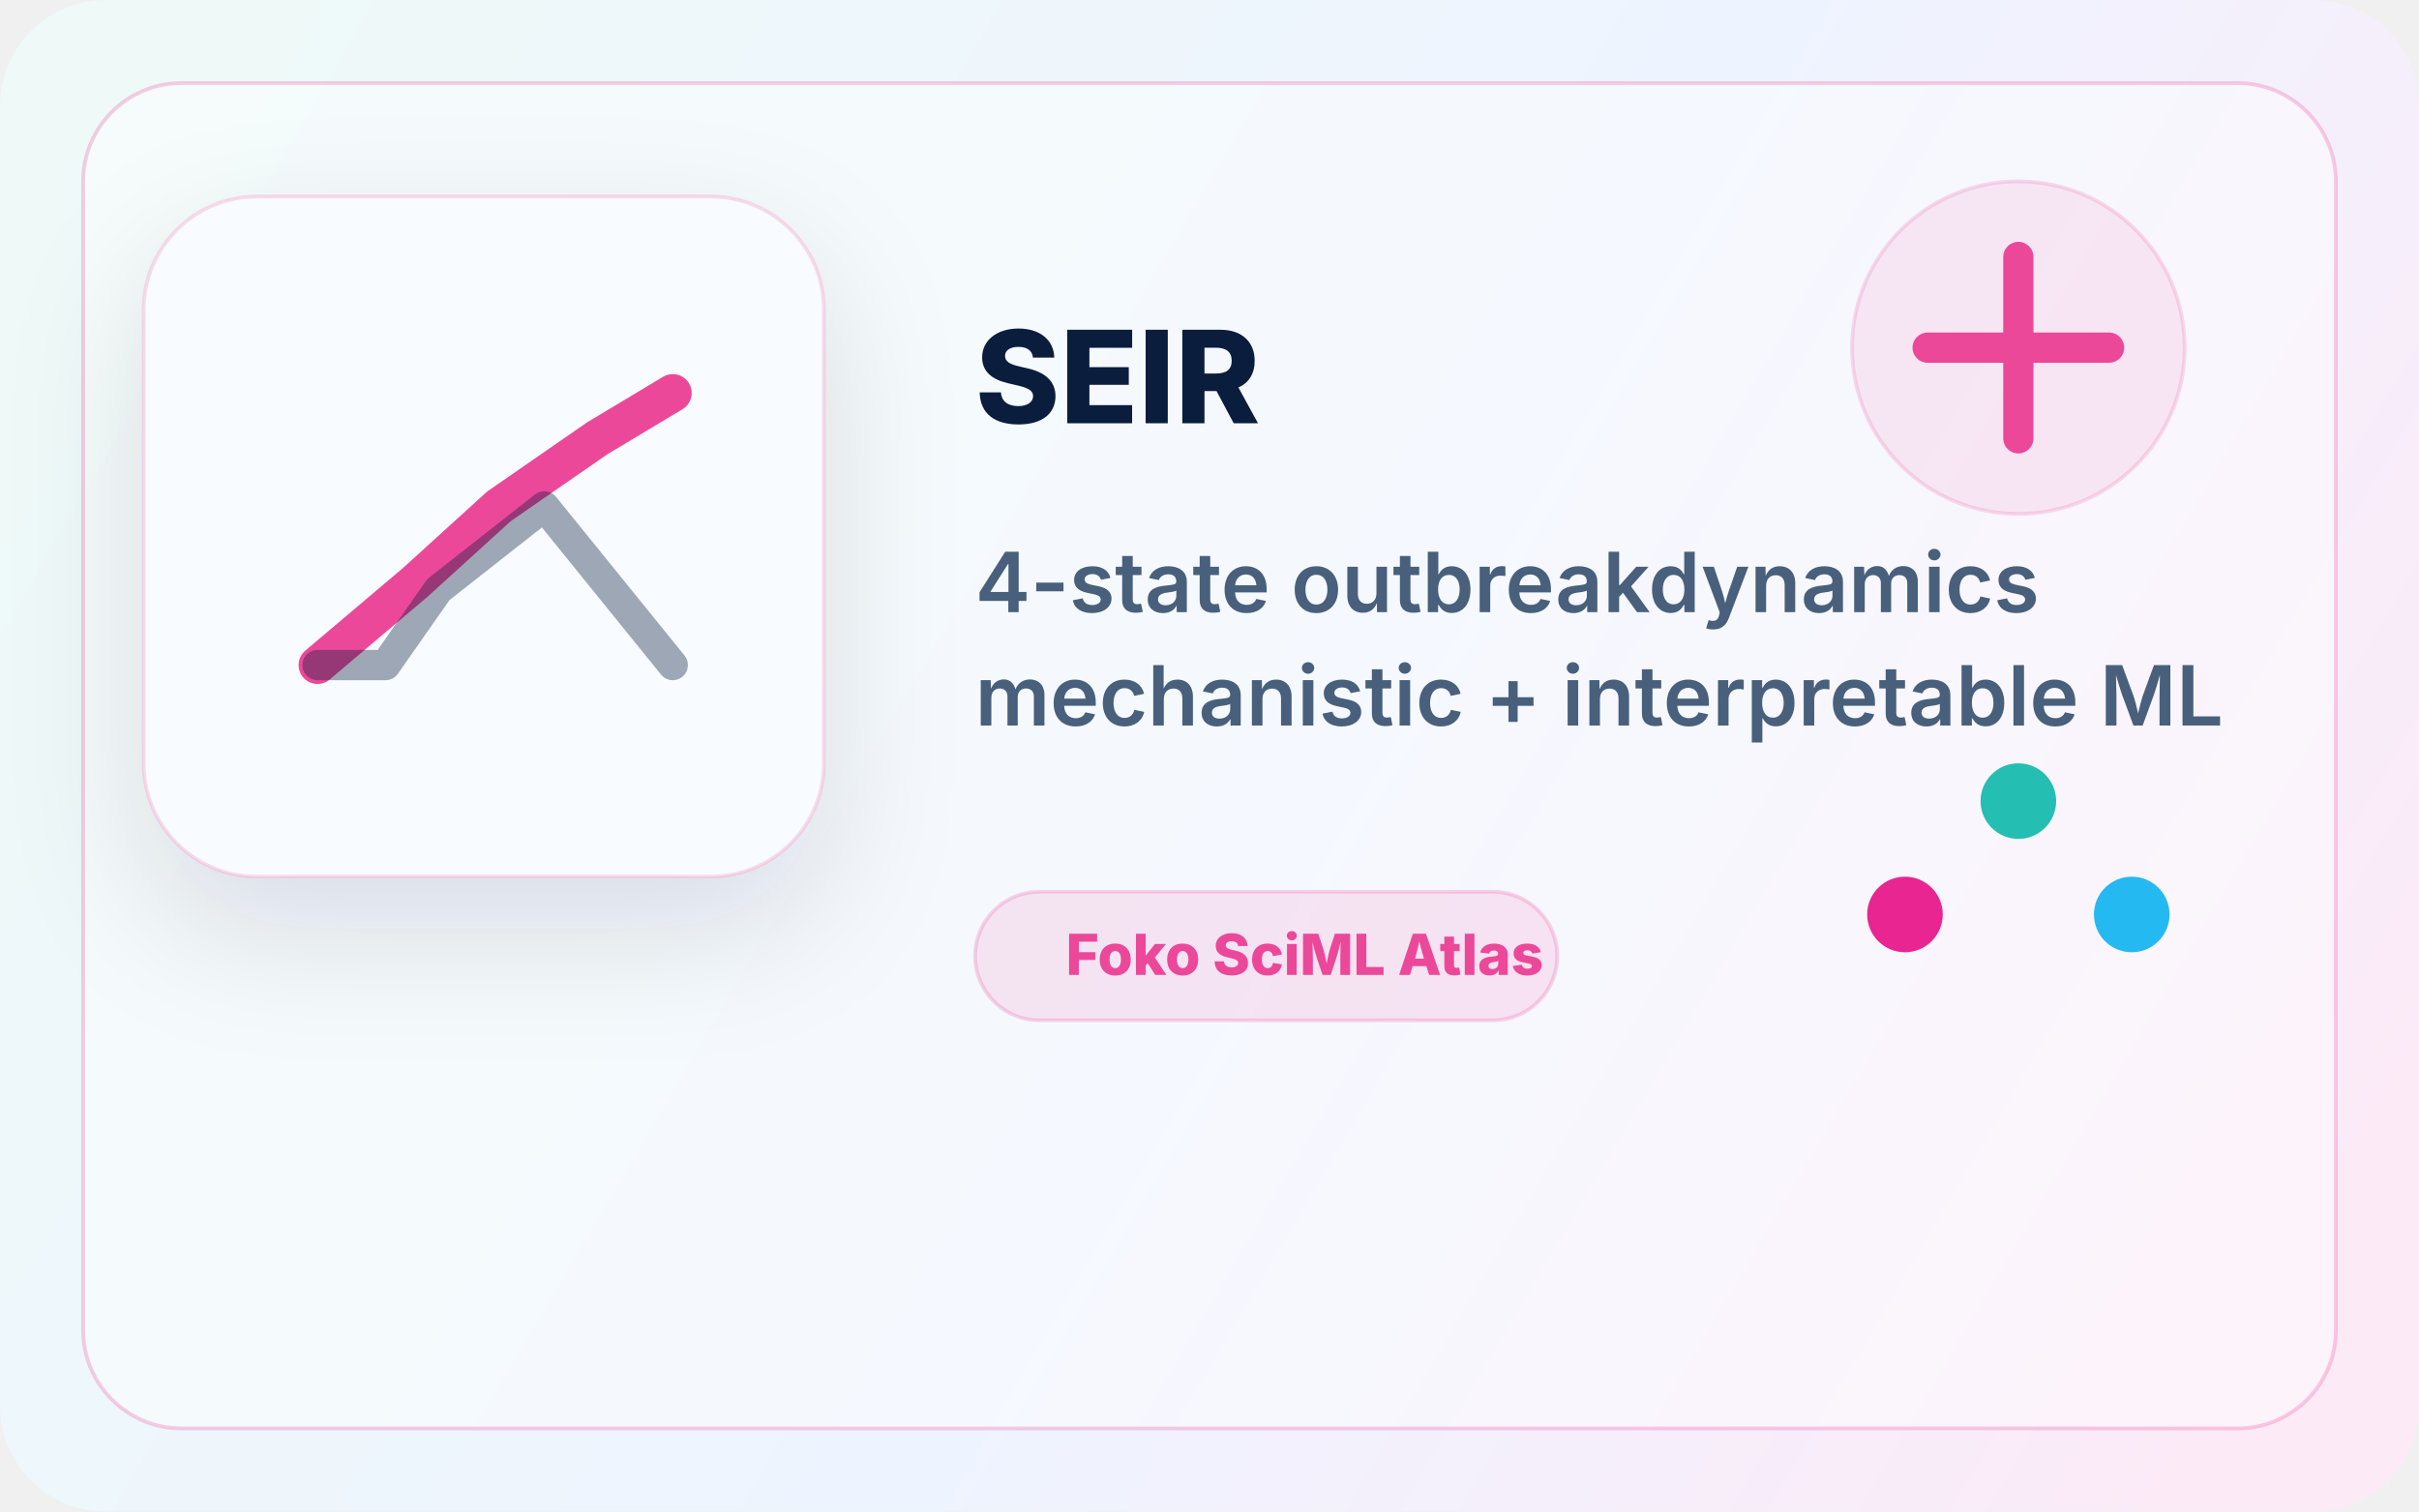
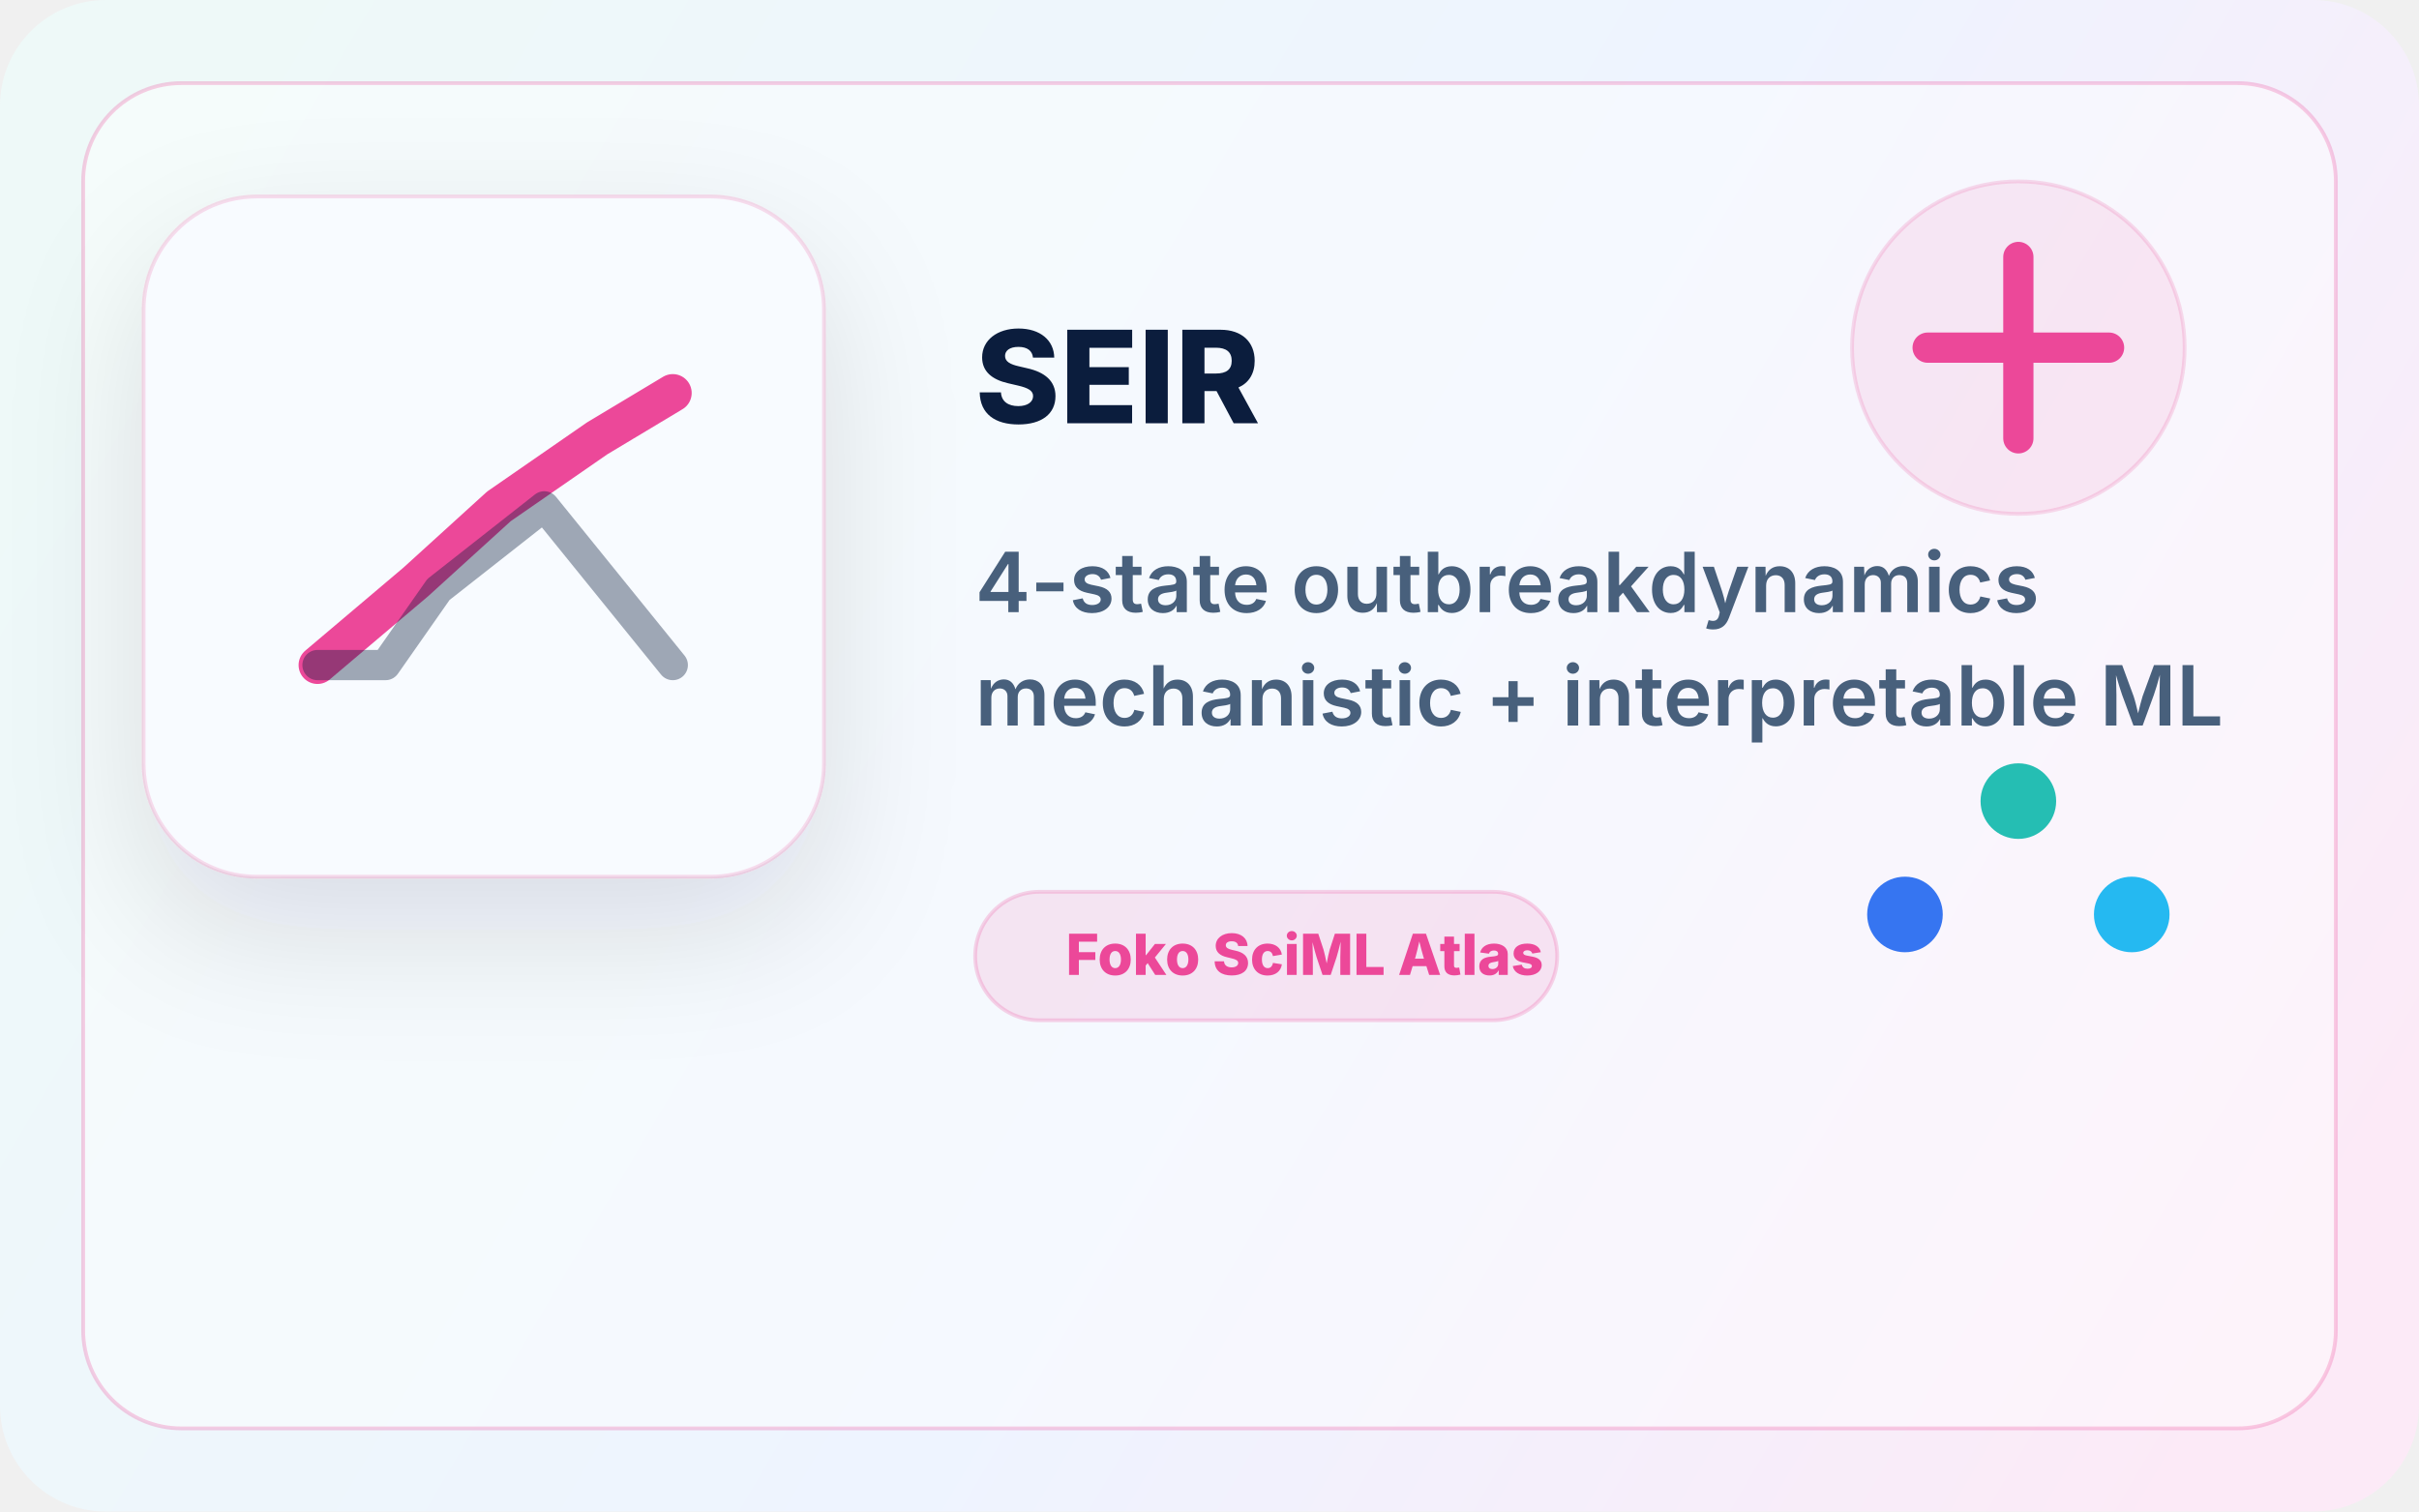
<svg xmlns="http://www.w3.org/2000/svg" width="640" height="400" viewBox="0 0 640 400" fill="none">
  <defs>
    <linearGradient id="g" x1="40" y1="30" x2="600" y2="360" gradientUnits="userSpaceOnUse">
      <stop stop-color="#EEF9F8" />
      <stop offset="0.55" stop-color="#EEF4FF" />
      <stop offset="1" stop-color="#FCEAF7" />
    </linearGradient>
    <filter id="shadow" x="0" y="0" width="640" height="400" filterUnits="userSpaceOnUse">
      <feDropShadow dx="0" dy="14" stdDeviation="18" flood-color="#0B1D3D" flood-opacity="0.12" />
    </filter>
  </defs>
  <rect width="640" height="400" rx="28" fill="url(#g)" />
  <rect x="22" y="22" width="596" height="356" rx="26" fill="white" fill-opacity="0.42" stroke="#ec4899" stroke-opacity="0.26" />
  <g filter="url(#shadow)">
    <rect x="38" y="52" width="180" height="180" rx="30" fill="#F8FBFF" stroke="#ec4899" stroke-opacity="0.18" />
  </g>
  <g transform="translate(58 72)">
    <path d="M26 104 L52 82 L74 62 L100 44 L120 32" stroke="#ec4899" stroke-width="10" stroke-linecap="round" stroke-linejoin="round" />
    <path d="M26 104 L44 104 L58 84 L86 62 L120 104" stroke="#0B1D3D" stroke-opacity="0.38" stroke-width="8" stroke-linecap="round" stroke-linejoin="round" />
  </g>
  <text x="258" y="112" fill="#0B1D3D" font-size="34" font-family="Inter, Arial, sans-serif" font-weight="800">SEIR</text>
  <text x="258" y="162" fill="#48607C" font-size="22" font-family="Inter, Arial, sans-serif" font-weight="600">4-state outbreak
dynamics</text>
  <text x="258" y="192" fill="#48607C" font-size="22" font-family="Inter, Arial, sans-serif" font-weight="600">mechanistic + interpretable ML</text>
  <rect x="258" y="236" width="154" height="34" rx="17" fill="#ec4899" fill-opacity="0.12" stroke="#ec4899" stroke-opacity="0.22" />
  <text x="282" y="258" fill="#ec4899" font-size="15" font-family="Inter, Arial, sans-serif" font-weight="800">Foko SciML Atlas</text>
  <circle cx="534" cy="92" r="44" fill="#ec4899" fill-opacity="0.10" stroke="#ec4899" stroke-opacity="0.18" />
  <path d="M510 92h48M534 68v48" stroke="#ec4899" stroke-width="8" stroke-linecap="round" />
  <circle cx="534" cy="212" r="10" fill="#00B4A6" fill-opacity="0.85" />
  <circle cx="564" cy="242" r="10" fill="#00AEEF" fill-opacity="0.85" />
-   <circle cx="504" cy="242" r="10" fill="#E6007E" fill-opacity="0.85" />
+   <circle cx="504" cy="242" r="10" fill="#155EEF" fill-opacity="0.85" />
</svg>
